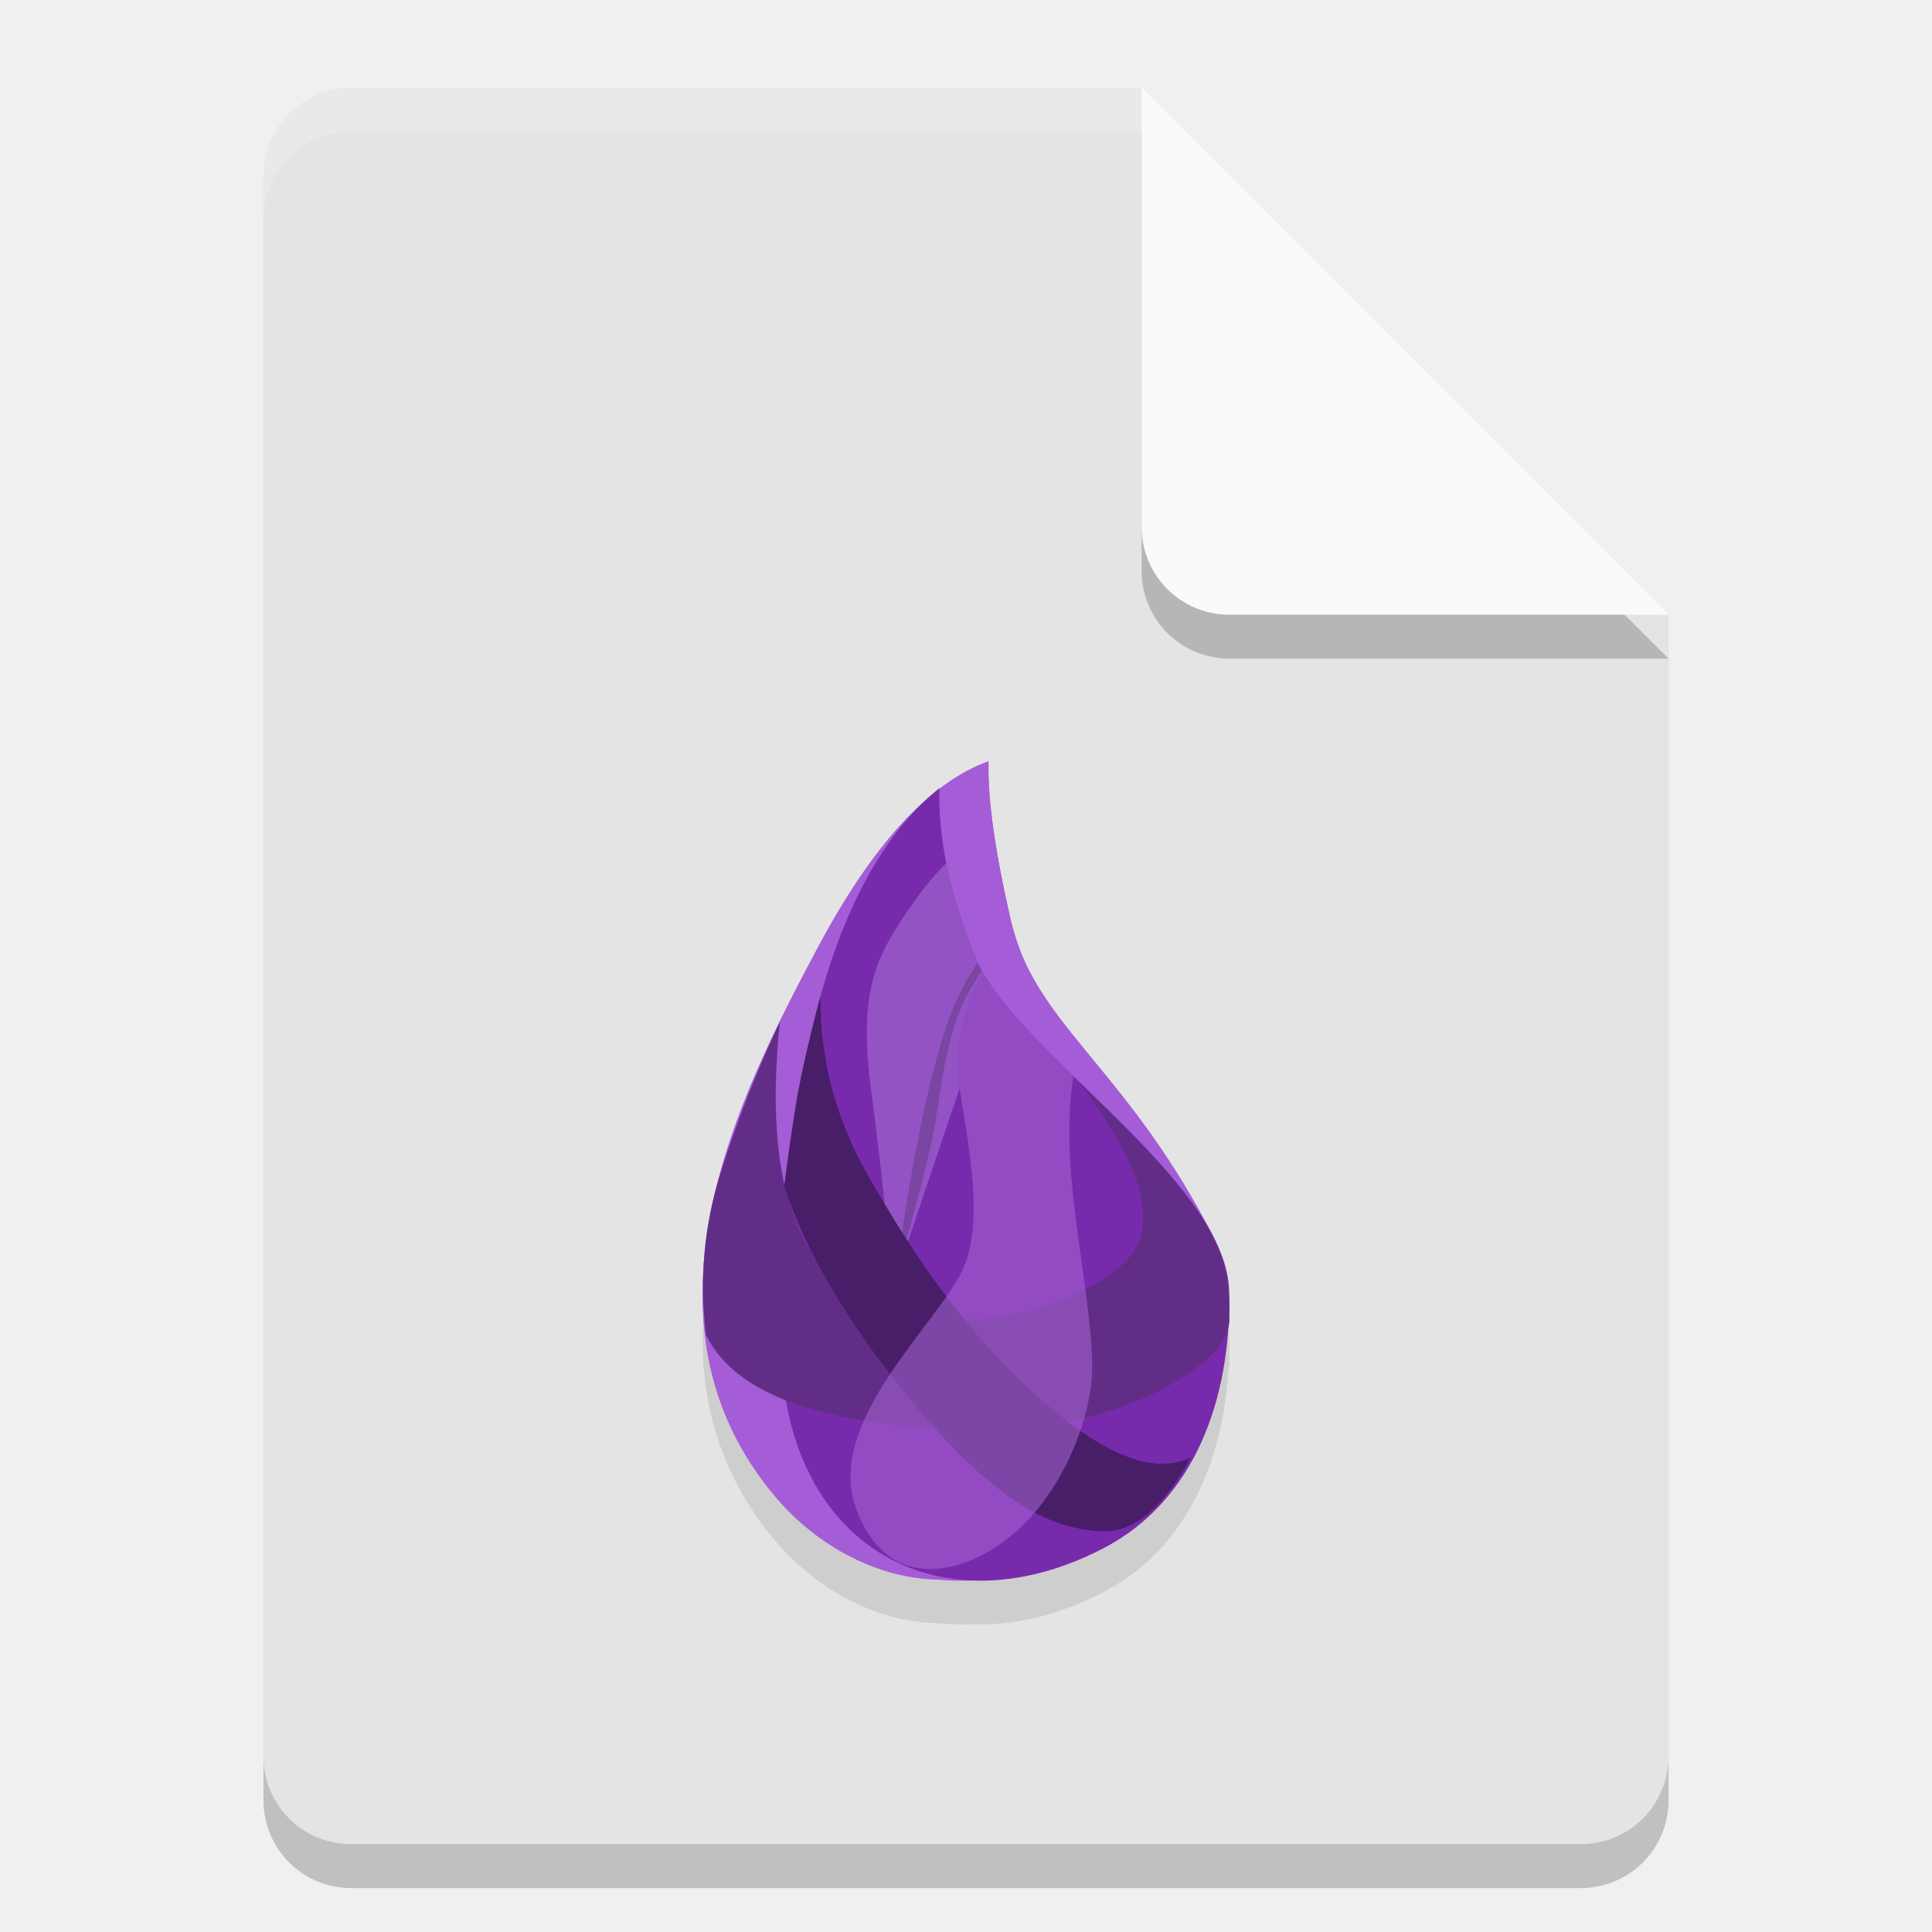
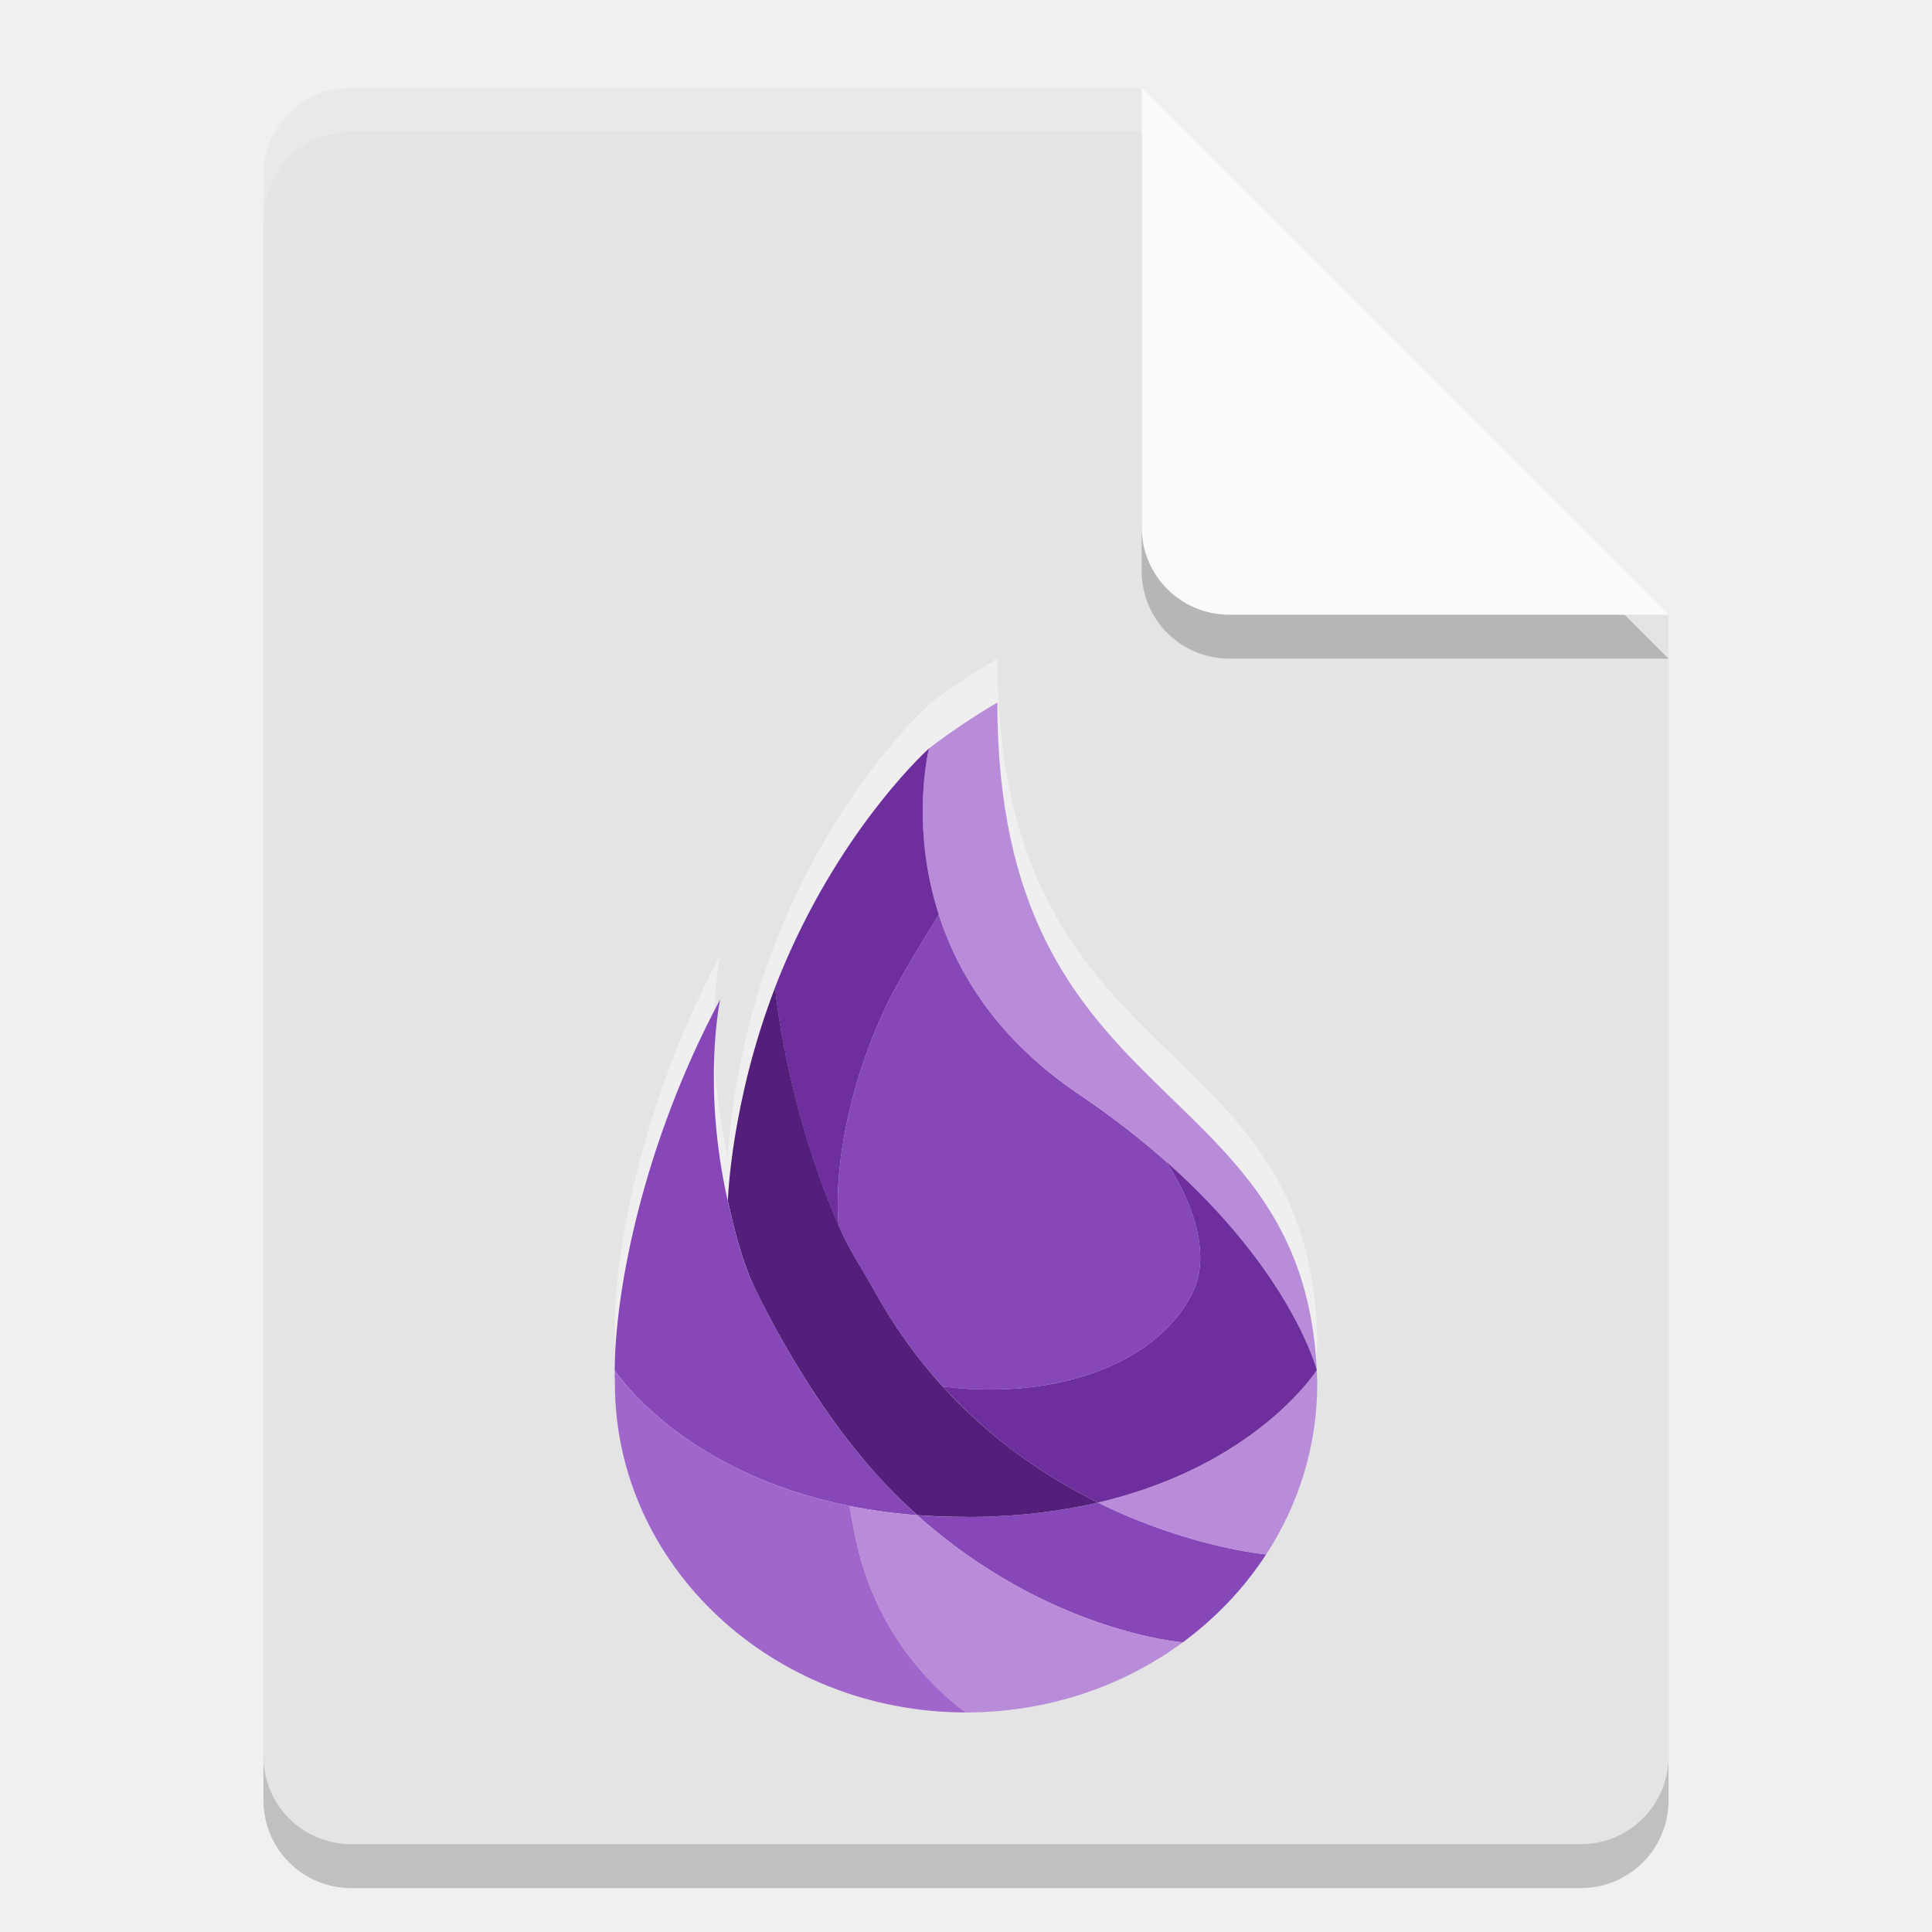
<svg xmlns="http://www.w3.org/2000/svg" width="22" height="22" version="1.1">
  <path style="opacity:0.2" d="m 4,1.5 c -0.554,0 -1,0.446 -1,1 v 18 c 0,0.554 0.446,1 1,1 h 14 c 0.554,0 1,-0.446 1,-1 v -13 l -6,-6 z" />
  <path style="fill:#e4e4e4" d="M 4,1 C 3.446,1 3,1.446 3,2 v 18 c 0,0.554 0.446,1 1,1 h 14 c 0.554,0 1,-0.446 1,-1 V 7 L 14,6 13,1 Z" />
-   <path style="opacity:0.1" d="m 11.256,9.166 c -0.188,0.069 -0.375,0.176 -0.559,0.316 7.8e-5,-0.003 -8.5e-5,-0.005 0,-0.008 -0.042,0.034 -0.084,0.07 -0.125,0.107 -0.433,0.37 -0.852,0.939 -1.262,1.711 -2.78e-4,5.17e-4 2.78e-4,0.001 0,0.002 -0.029,0.054 -0.059,0.112 -0.088,0.168 -0.03,0.056 -0.06,0.111 -0.09,0.168 -2.69e-4,5.21e-4 2.7e-4,0.001 0,0.002 -0.381,0.727 -0.775,1.557 -0.982,2.412 -0.069,0.258 -0.114,0.522 -0.133,0.791 -0.009,0.108 -0.014,0.216 -0.016,0.324 -6.708e-4,0.054 -0.002,0.11 0,0.164 0.013,0.768 0.242,1.527 0.826,2.221 0.502,0.597 1.21,0.929 1.836,0.939 0.133,0.013 0.269,0.019 0.41,0.012 0.467,0.018 0.976,-0.098 1.488,-0.363 0.918,-0.476 1.358,-1.439 1.426,-2.523 0.011,-0.046 0.015,-0.092 0.01,-0.139 0.003,-0.061 0.001,-0.123 -0.002,-0.184 -8.5e-5,-0.025 4.65e-4,-0.051 0,-0.076 -0.004,-0.222 -0.08,-0.45 -0.205,-0.68 -0.003,-0.005 -0.005,-0.009 -0.008,-0.014 -0.008,-0.016 -0.017,-0.029 -0.025,-0.045 -0.411,-0.774 -0.823,-1.309 -1.184,-1.752 -0.402,-0.493 -0.739,-0.874 -0.939,-1.352 -0.023,-0.058 -0.045,-0.116 -0.064,-0.176 -0.021,-0.063 -0.038,-0.126 -0.055,-0.191 -0.002,-0.009 -0.004,-0.017 -0.006,-0.025 -3.37e-4,-0.002 -0.002,-0.002 -0.002,-0.004 -0.041,-0.179 -0.075,-0.346 -0.105,-0.506 -0.003,-0.014 -0.007,-0.031 -0.01,-0.045 -4.68e-4,-0.003 -0.002,-0.005 -0.002,-0.008 -0.024,-0.128 -0.043,-0.243 -0.061,-0.357 -0.031,-0.2 -0.053,-0.383 -0.064,-0.545 -0.004,-0.056 -0.006,-0.109 -0.008,-0.16 -0.001,-0.057 -0.002,-0.111 0,-0.162 -5.57e-4,1.99e-4 -0.001,-2e-4 -0.002,0 1.63e-4,-0.007 -2.24e-4,-0.016 0,-0.023 z" />
  <path style="opacity:0.2" d="m 19,7.5 -6,-6 v 5 c 0,0.554 0.446,1 1,1 z" />
  <path style="fill:#fafafa" d="M 19,7 13,1 v 5 c 0,0.554 0.446,1 1,1 z" />
  <path style="opacity:0.2;fill:#ffffff" d="M 4,1 C 3.446,1 3,1.446 3,2 v 0.5 c 0,-0.554 0.446,-1 1,-1 h 9 V 1 Z" />
-   <path style="fill:#a55dd7" d="M 11.257,8.69 C 10.585,8.93 9.936,9.632 9.311,10.795 8.373,12.539 7.161,15.017 8.829,16.979 9.601,17.887 10.876,18.423 12.549,17.574 13.893,16.893 14.267,14.936 13.784,14.017 13.365,13.218 12.943,12.672 12.574,12.221 12.069,11.601 11.665,11.158 11.509,10.477 11.329,9.693 11.245,9.098 11.257,8.69 Z" />
-   <path style="fill:#a55cd7" d="m 11.257,8.667 c -0.676,0.245 -1.325,0.955 -1.947,2.127 -0.933,1.759 -2.151,4.268 -0.481,6.251 0.772,0.917 2.031,1.214 2.729,0.67 0.455,-0.355 0.765,-0.693 0.943,-1.405 0.199,-0.793 0.046,-1.862 -0.058,-2.352 0.42,-1.543 -0.643,-2.277 -0.934,-3.484 C 11.328,9.68 11.244,9.079 11.257,8.667 Z" />
-   <path style="fill:#772bac" d="M 10.697,8.975 C 10.068,9.482 9.6,10.333 9.293,11.527 8.834,13.318 8.784,14.97 8.946,15.93 c 0.314,1.862 1.944,2.569 3.616,1.702 1.029,-0.534 1.457,-1.679 1.435,-2.921 -0.024,-1.287 -2.463,-2.746 -2.895,-3.82 -0.288,-0.716 -0.423,-1.355 -0.404,-1.916 z" />
-   <path style="opacity:0.559;fill:#ab73d6" d="m 10.776,9.829 c -0.125,0.123 -0.247,0.268 -0.367,0.438 -0.428,0.61 -0.646,0.977 -0.484,2.187 0.108,0.807 0.185,1.549 0.231,2.226 l 0.772,-2.289 c -0.008,-0.058 -0.016,-0.117 -0.021,-0.169 -0.037,-0.365 0.131,-0.961 0.292,-1.135 -0.039,-0.066 -0.072,-0.131 -0.098,-0.194 -0.151,-0.376 -0.258,-0.73 -0.325,-1.063 z" />
-   <path style="fill:#622d87" d="m 12.293,12.333 c 0.755,0.987 0.919,1.674 0.493,2.061 -0.639,0.581 -2.2,0.959 -3.172,0.257 C 8.967,14.183 8.722,13.178 8.88,11.638 a 13.572,13.836 0 0 0 -0.678,1.73 c -0.185,0.584 -0.239,1.195 -0.162,1.833 0.232,0.478 0.795,0.796 1.689,0.957 1.342,0.241 2.611,0.122 3.463,-0.316 0.568,-0.292 0.837,-0.583 0.806,-0.872 0.02,-0.427 -0.109,-0.834 -0.388,-1.22 -0.279,-0.386 -0.718,-0.858 -1.317,-1.417 z" />
-   <path style="fill:#6f3f91;fill-opacity:0.658" d="m 11.134,10.964 c -0.165,0.227 -0.303,0.527 -0.415,0.902 -0.192,0.646 -0.368,1.548 -0.528,2.708 0.213,-0.738 0.354,-1.272 0.424,-1.603 0.104,-0.496 0.14,-1.198 0.417,-1.674 0.051,-0.087 0.1,-0.168 0.148,-0.243 -0.017,-0.03 -0.033,-0.06 -0.047,-0.089 z" />
-   <path style="fill:#481e68" d="m 9.343,11.348 c -0.006,0.713 0.173,1.39 0.539,2.033 0.549,0.963 1.189,1.915 2.148,2.704 0.639,0.526 1.15,0.696 1.532,0.51 -0.314,0.573 -0.648,0.853 -1.001,0.842 -0.53,-0.017 -1.177,-0.254 -2.214,-1.523 -0.691,-0.846 -1.163,-1.647 -1.418,-2.402 0.04,-0.3 0.083,-0.598 0.128,-0.895 0.045,-0.297 0.141,-0.72 0.286,-1.269 z" />
-   <path style="opacity:0.532;fill:#ab67d9" d="m 11.198,11.086 c -0.161,0.175 -0.328,0.77 -0.291,1.134 0.059,0.581 0.338,1.614 0.057,2.233 -0.28,0.618 -1.574,1.735 -1.217,2.72 0.357,0.984 1.228,0.763 1.774,0.309 0.546,-0.454 0.839,-1.191 0.904,-1.71 0.065,-0.519 -0.155,-1.516 -0.227,-2.384 -0.035,-0.423 -0.027,-0.801 0.024,-1.136 -0.424,-0.413 -0.814,-0.808 -1.024,-1.167 z" />
+   <path style="opacity:0.4;fill:#ffffff" d="m 11.357,7.5 a 7.6,7.135 0 0 0 -0.778,0.522 c -0.009,0.008 -0.9,0.808 -1.574,2.294 a 8.7,8.167 0 0 0 -0.179,0.427 v 7.5e-4 c -0.497,1.294 -0.537,2.392 -0.538,2.429 -0.296,-1.313 -0.086,-2.295 -0.086,-2.295 -0.873,1.632 -1.198,3.303 -1.202,4.225 a 4,3.755 0 0 0 0.002,0.15 C 7.002,17.322 8.793,19 11.001,19 c 0.931,0 1.787,-0.298 2.467,-0.798 a 4.015,3.769 0 0 0 0.95,-1.002 c 0.369,-0.568 0.582,-1.234 0.582,-1.948 a 6,5.633 0 0 0 -0.005,-0.15 C 14.826,11.657 11.357,12.235 11.357,7.5 Z m -0.847,1.084 c -0.002,0.043 -5e-4,0.094 -7.5e-4,0.141 2.01e-4,-0.048 -10e-4,-0.098 7.5e-4,-0.141 z m 0.023,0.604 c 0.013,0.113 0.032,0.231 0.058,0.353 0.026,0.122 0.059,0.248 0.1,0.377 -0.042,-0.129 -0.074,-0.255 -0.1,-0.377 -0.026,-0.122 -0.044,-0.24 -0.058,-0.353 z m -1.624,2.106 c 0.016,0.095 0.026,0.165 0.05,0.281 -0.024,-0.116 -0.033,-0.185 -0.05,-0.281 z m 0.15,0.676 c 0.038,0.155 0.067,0.295 0.119,0.468 -0.052,-0.174 -0.081,-0.313 -0.119,-0.468 z m -0.683,1.576 c 0.042,0.16 0.093,0.321 0.165,0.506 0,0 0.01,0.023 0.03,0.066 -0.021,-0.042 -0.031,-0.066 -0.031,-0.066 -0.073,-0.185 -0.123,-0.346 -0.165,-0.506 z m 0.519,1.198 c 0.171,0.304 0.4,0.676 0.676,1.046 0.111,0.149 0.229,0.297 0.354,0.44 -0.126,-0.143 -0.244,-0.291 -0.355,-0.44 -0.276,-0.37 -0.505,-0.742 -0.675,-1.046 z m 5.878,0.627 c -0.03,0.033 -0.055,0.062 -0.092,0.099 0.038,-0.037 0.062,-0.066 0.092,-0.099 z m -3.609,0.345 c 0.147,0.13 0.296,0.25 0.446,0.359 -0.15,-0.109 -0.299,-0.228 -0.446,-0.359 z" />
+   <path style="fill:#8847b9" d="m 10.691,10.417 c 0,0 -0.258,0.404 -0.491,0.826 -0.376,0.681 -0.725,1.802 -0.65,2.718 0.118,0.273 0.253,0.461 0.411,0.745 0.23,0.415 0.493,0.773 0.774,1.082 0.089,0.012 0.179,0.02 0.267,0.026 1.161,0.077 2.22,-0.337 2.584,-1.108 0.297,-0.628 -0.311,-1.483 -0.311,-1.483 C 12.991,12.972 12.663,12.715 12.282,12.458 11.367,11.84 10.91,11.094 10.691,10.417 Z m -2.489,0.961 c -0.873,1.632 -1.198,3.303 -1.202,4.225 0,0 0.737,1.157 2.675,1.546 a 6,5.633 0 0 0 0.77,0.105 6.6,6.196 0 0 1 -0.251,-0.239 C 9.966,16.788 9.758,16.539 9.571,16.289 c -0.536,-0.718 -0.892,-1.444 -0.997,-1.668 -0.023,-0.044 -0.033,-0.07 -0.033,-0.07 -0.128,-0.325 -0.186,-0.579 -0.254,-0.877 -0.297,-1.314 -0.086,-2.296 -0.086,-2.296 z m 2.243,5.876 c 1.484,1.33 3.023,1.448 3.023,1.448 a 4.015,3.769 0 0 0 0.95,-1.002 c 0,0 -0.874,-0.076 -1.915,-0.59 -0.434,0.101 -0.932,0.164 -1.501,0.164 a 6.9,6.478 0 0 1 -0.557,-0.02 z" />
+   <path style="fill:#b88cd9" d="m 11.357,8 a 7.6,7.135 0 0 0 -0.778,0.522 c 0,0 -0.22,0.866 0.112,1.895 0.218,0.676 0.676,1.423 1.591,2.04 0.381,0.257 0.709,0.515 0.993,0.766 1.437,1.272 1.72,2.379 1.72,2.379 C 14.826,12.157 11.357,12.735 11.357,8 Z m 3.638,7.603 c 0,0 -0.687,1.087 -2.492,1.508 1.041,0.513 1.915,0.59 1.915,0.59 0.369,-0.568 0.582,-1.234 0.582,-1.948 a 6,5.633 0 0 0 -0.005,-0.15 z m -5.32,1.546 c 0.023,0.144 0.048,0.279 0.075,0.404 C 10.036,18.871 11.001,19.5 11.001,19.5 c 0.931,0 1.787,-0.298 2.467,-0.798 0,0 -1.539,-0.118 -3.023,-1.448 A 6,5.633 0 0 1 9.675,17.149 Z" />
+   <path style="fill:#6e2e9e" d="m 10.579,8.522 c -0.009,0.008 -0.9,0.808 -1.574,2.294 a 8.7,8.167 0 0 0 -0.179,0.427 c 0,0 0.105,1.282 0.724,2.718 -0.075,-0.915 0.274,-2.037 0.65,-2.718 0.233,-0.422 0.491,-0.826 0.491,-0.826 C 10.36,9.393 10.577,8.53 10.579,8.522 Z m 2.696,4.701 c 0,0 0.608,0.855 0.311,1.483 -0.365,0.772 -1.423,1.185 -2.584,1.108 a 4,3.755 0 0 1 -0.267,-0.026 c 0.56,0.616 1.19,1.037 1.768,1.322 1.805,-0.421 2.492,-1.508 2.492,-1.508 0,0 -0.283,-1.107 -1.72,-2.379 z" />
+   <path fill="#a066cc" d="m 7.002,15.753 c 0,2.069 1.79,3.747 3.999,3.747 0,0 -0.966,-0.629 -1.251,-1.948 a 8.55,8.027 0 0 1 -0.075,-0.403 c -1.938,-0.389 -2.675,-1.545 -2.675,-1.545 a 4,3.755 0 0 0 0.002,0.149" />
+   <path fill="#531f7a" d="m 11.001,17.274 c 0.569,0 1.068,-0.063 1.502,-0.164 -0.578,-0.285 -1.208,-0.705 -1.768,-1.321 -0.281,-0.309 -0.544,-0.667 -0.774,-1.083 -0.158,-0.285 -0.293,-0.472 -0.41,-0.746 -0.619,-1.436 -0.724,-2.718 -0.724,-2.718 -0.506,1.316 -0.539,2.431 -0.539,2.431 0.068,0.299 0.126,0.552 0.254,0.878 0,0 0.011,0.025 0.032,0.07 0.105,0.224 0.462,0.949 0.998,1.668 0.187,0.25 0.395,0.499 0.622,0.726 a 6.6,6.196 0 0 0 0.252,0.238 q 0.039,0.003 0.079,0.005 c 0.153,0.01 0.312,0.015 0.478,0.015" />
</svg>
